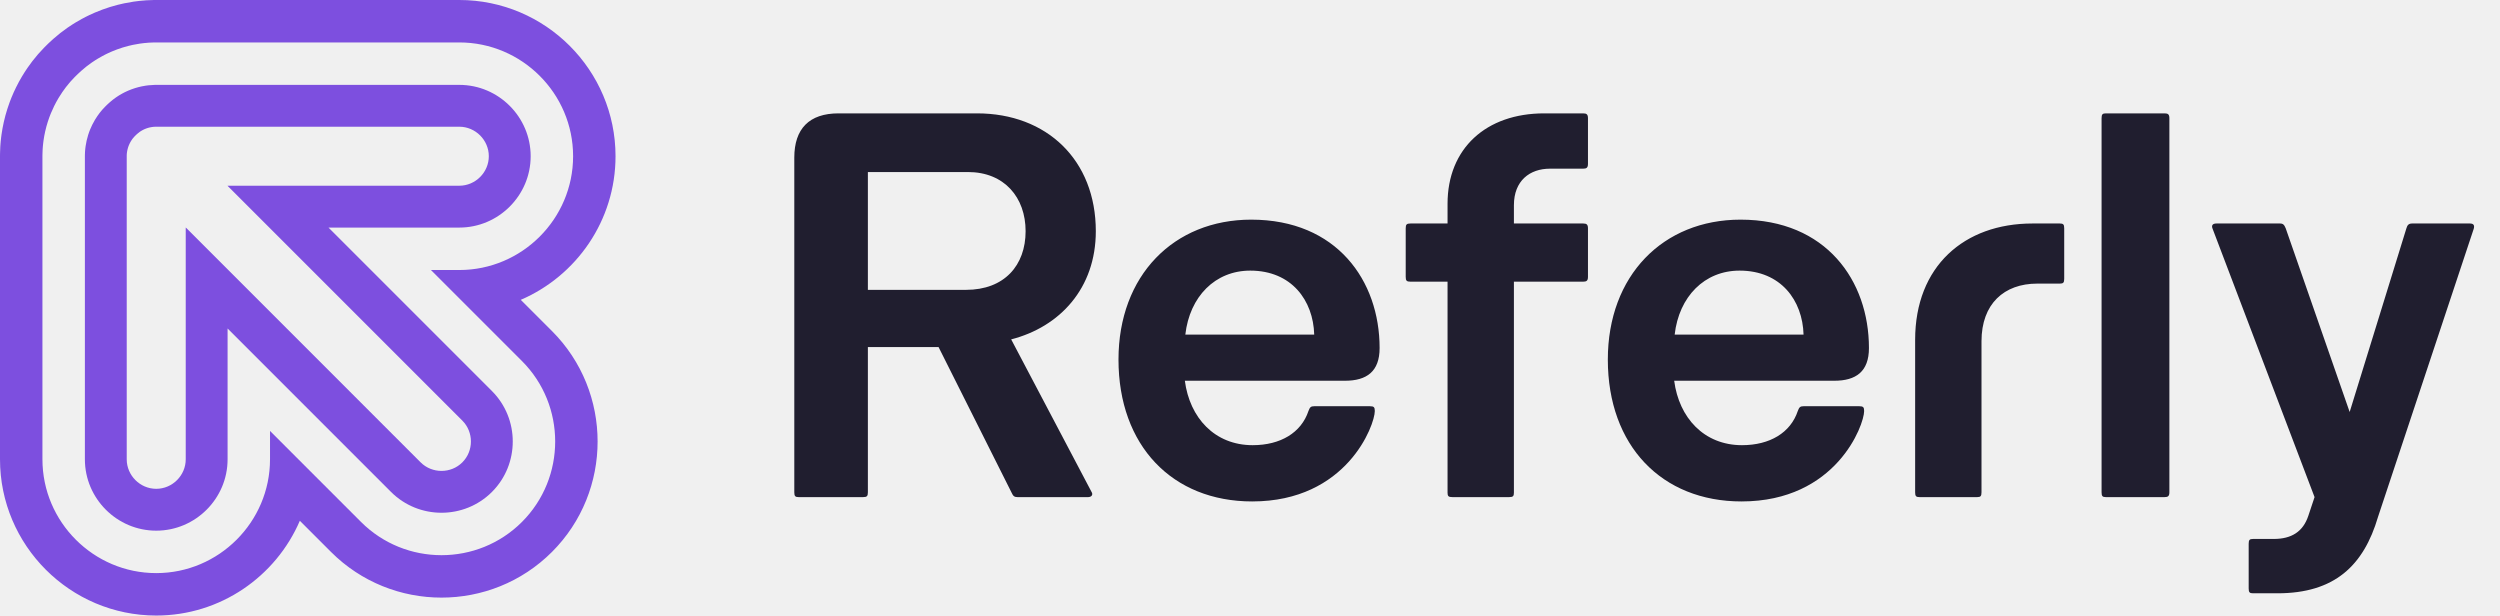
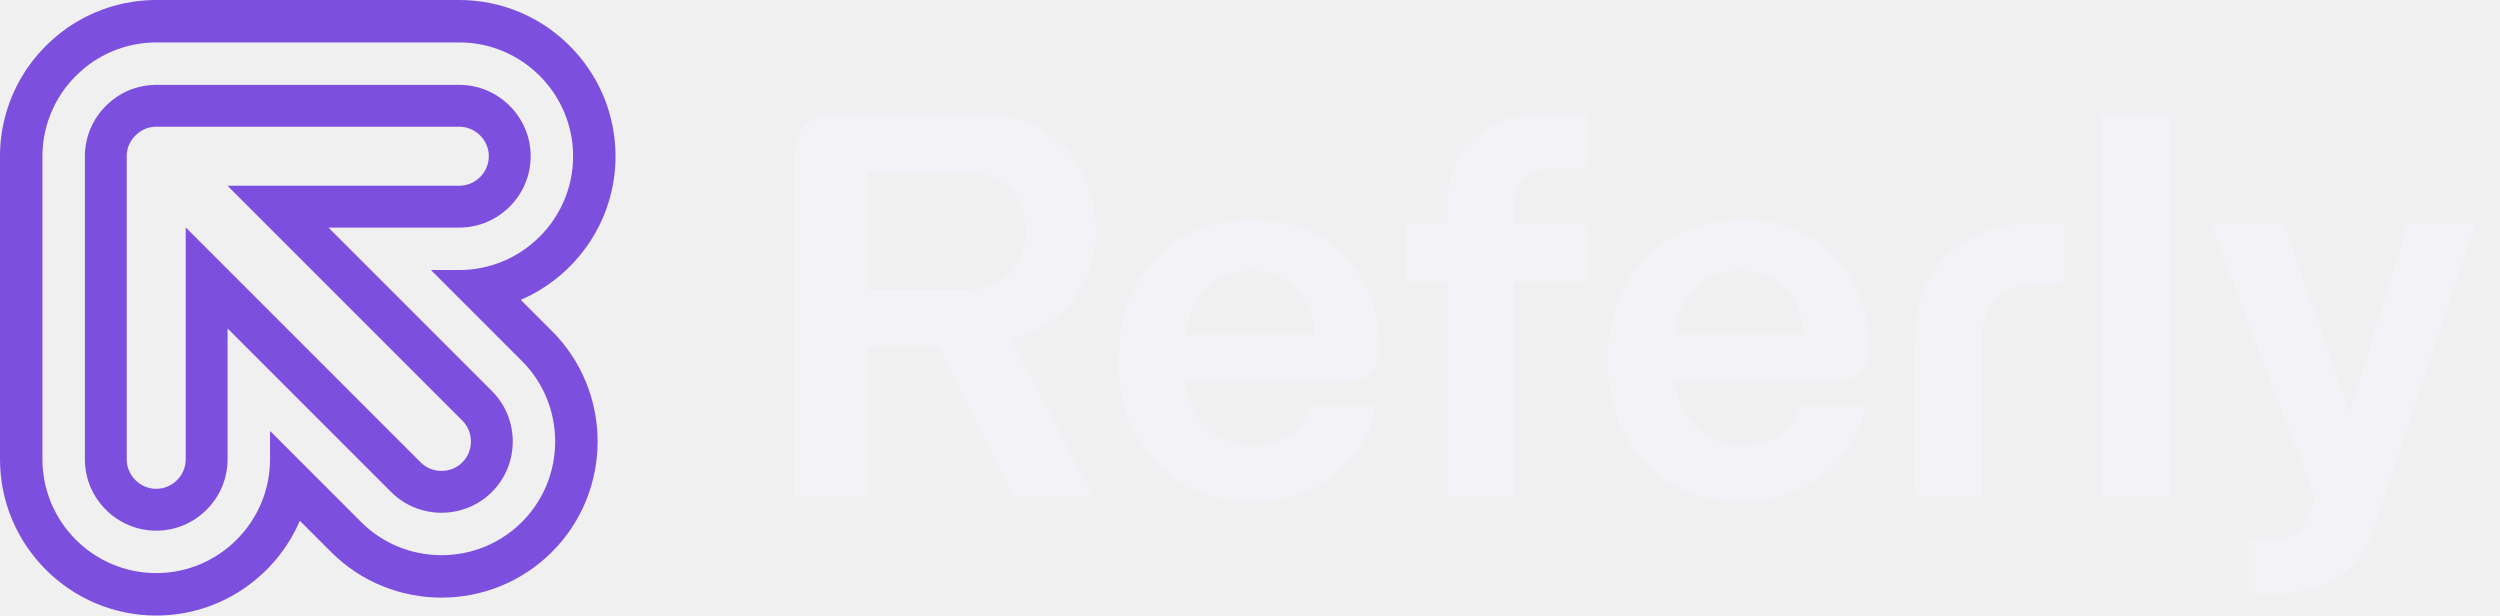
<svg xmlns="http://www.w3.org/2000/svg" width="4159" height="1024" viewBox="0 0 4159 1024" fill="none">
  <g clip-path="url(#clip0_147_282)">
    <path fill-rule="evenodd" clip-rule="evenodd" d="M256.09 70.64C256.09 70.64 256.13 70.64 256.15 70.64H256.62C257.7 70.61 258.79 70.6 259.88 70.6H764.11C868.36 70.6 953.41 155.65 953.41 259.9C953.41 364.15 868.36 449.2 764.11 449.2H716.9L868.32 600.61C942.04 674.33 942.03 794.61 868.32 868.32C794.6 942.03 674.33 942.03 600.62 868.32L449.2 716.91V764.12C449.2 868.37 364.15 953.42 259.9 953.42C155.65 953.42 70.6 868.37 70.6 764.12V260.08C70.6 258.99 70.61 257.89 70.63 256.87C70.63 256.89 70.63 256.83 70.63 256.77C70.67 254.15 70.77 251.53 70.92 248.91C70.96 248.17 71.01 247.42 71.06 246.68C71.16 245.24 71.28 243.8 71.41 242.36C71.57 240.64 71.75 238.94 71.96 237.23L72.03 236.7C72.16 235.62 72.31 234.55 72.45 233.47C73.14 228.52 74.03 223.6 75.14 218.72L75.18 218.56C75.18 218.56 75.2 218.48 75.21 218.44C76.36 213.25 77.75 208.12 79.37 203.06L79.62 202.27C80.39 199.88 81.2 197.5 82.07 195.14C82.22 194.74 82.36 194.34 82.51 193.95C83.08 192.42 83.68 190.9 84.29 189.39L84.58 188.68C86.19 184.7 87.96 180.78 89.86 176.93L90.38 175.88C92.43 171.74 94.63 167.69 97 163.72L97.57 162.77C99.48 159.56 101.5 156.42 103.62 153.34L104.21 152.49C105.92 150 107.7 147.56 109.5 145.21C109.62 145.05 109.78 144.85 109.93 144.65C114.28 139 118.95 133.61 123.97 128.54C125.76 126.68 127.6 124.87 129.47 123.09C131.45 121.2 133.47 119.35 135.53 117.55C140.85 112.79 146.46 108.38 152.33 104.31L152.54 104.16C154.39 102.88 156.26 101.64 158.15 100.43C159.55 99.54 160.95 98.66 162.37 97.8C164.82 96.32 167.31 94.9 169.84 93.54L170.51 93.17C171.92 92.4 173.33 91.66 174.76 90.93C176.13 90.23 177.51 89.56 178.91 88.89C181.04 87.88 183.18 86.91 185.35 85.98L186.2 85.62C189.04 84.41 191.91 83.27 194.8 82.2C197.73 81.12 200.68 80.11 203.66 79.19L204.57 78.91C207.39 78.04 210.23 77.23 213.09 76.5C215.75 75.82 218.43 75.19 221.12 74.63C224.89 73.84 228.69 73.16 232.5 72.6C234.58 72.3 236.67 72.03 238.76 71.79L239.72 71.68C245.17 71.08 250.65 70.72 256.13 70.63M254.64 0.05C254.7 0.05 254.76 0.05 254.83 0.05H255.3C256.82 0.01 258.35 0 259.87 0H764.1C907.31 0 1023.99 116.68 1023.99 259.9C1023.99 366.84 958.93 458.99 866.34 498.81L918.23 550.69C1019.5 651.96 1019.49 816.97 918.23 918.24C816.96 1019.5 651.96 1019.5 550.69 918.24L498.81 866.36C458.99 958.95 366.84 1024.01 259.9 1024.01C116.68 1024 0 907.32 0 764.1V260.06C0 258.59 0.01 257.11 0.04 255.64C0.09 252 0.23 248.36 0.45 244.72C0.51 243.73 0.57 242.73 0.64 241.74C0.78 239.77 0.94 237.81 1.12 235.85C1.34 233.44 1.6 231.03 1.9 228.62L1.97 228.09C2.15 226.65 2.34 225.22 2.53 223.79C3.49 216.85 4.75 209.95 6.3 203.11L6.34 202.95C6.34 202.95 6.34 202.91 6.35 202.9C7.96 195.7 9.88 188.57 12.13 181.55L12.38 180.76C13.45 177.42 14.59 174.1 15.8 170.81C16 170.27 16.2 169.73 16.4 169.18C17.19 167.06 18.02 164.95 18.87 162.85L19.16 162.14C21.43 156.55 23.9 151.04 26.58 145.63L27.1 144.58C29.97 138.77 33.08 133.07 36.4 127.5L36.97 126.55C39.66 122.05 42.49 117.63 45.47 113.31L46.05 112.46C48.43 109 50.9 105.6 53.45 102.27C53.62 102.04 53.8 101.81 53.98 101.58C60.07 93.66 66.65 86.12 73.66 79C75.99 76.63 78.34 74.28 80.74 71.99C83.33 69.52 85.98 67.11 88.66 64.73C96.1 58.12 103.92 51.94 112.1 46.27L112.31 46.12C114.85 44.36 117.43 42.65 120.04 40.98C121.95 39.75 123.87 38.55 125.81 37.38C129.2 35.33 132.65 33.37 136.13 31.48L136.8 31.11C138.77 30.04 140.76 29 142.76 27.98C144.66 27.01 146.58 26.07 148.51 25.15C151.49 23.73 154.5 22.37 157.54 21.07L158.39 20.71C162.34 19.02 166.33 17.44 170.37 15.95C174.45 14.45 178.57 13.04 182.73 11.75L183.64 11.47C187.57 10.25 191.53 9.14 195.51 8.11C199.19 7.16 202.89 6.3 206.61 5.53C211.82 4.44 217.06 3.5 222.33 2.73C225.21 2.31 228.09 1.94 230.99 1.62L231.95 1.52C239.5 0.68 247.08 0.19 254.68 0.06L254.64 0.05Z" fill="#7D4FDF" />
    <path fill-rule="evenodd" clip-rule="evenodd" d="M233.83 218.45C234.18 218.22 234.54 218 234.9 217.78C235.43 217.46 235.95 217.16 236.49 216.87L237.38 216.39C237.68 216.23 237.93 216.1 238.23 215.94C238.55 215.78 238.86 215.62 239.18 215.47C239.61 215.26 240.02 215.08 240.49 214.88L241.34 214.52C242 214.24 242.63 213.99 243.26 213.76C243.9 213.52 244.48 213.32 245.16 213.11L246.07 212.83C246.72 212.63 247.33 212.45 247.94 212.3C248.59 212.13 249.21 211.99 249.84 211.86H249.89C250.86 211.63 251.78 211.47 252.7 211.34C253.19 211.26 253.64 211.21 254.15 211.15L255.11 211.04C256.31 210.91 257.43 210.84 258.55 210.82C258.62 210.82 258.69 210.82 258.77 210.82H259.24C259.46 210.81 259.65 210.81 259.88 210.81H764.11C790.97 210.81 813.19 233.03 813.19 259.89C813.19 286.75 790.97 308.97 764.11 308.97H378.39L769.17 699.75C788.16 718.74 788.16 750.17 769.17 769.16C750.18 788.15 718.75 788.15 699.76 769.16L308.98 378.39V764.11C308.98 790.97 286.76 813.19 259.9 813.19C233.04 813.19 210.82 790.97 210.82 764.11V260.07C210.82 259.82 210.82 259.61 210.82 259.37C210.82 259.19 210.82 259.02 210.82 258.85C210.82 258.27 210.85 257.78 210.88 257.26C210.89 257.02 210.91 256.72 210.93 256.41C210.95 256.04 210.98 255.66 211.02 255.29C211.05 254.94 211.08 254.65 211.13 254.3L211.2 253.77C211.24 253.41 211.29 253.04 211.35 252.68C211.48 251.7 211.66 250.74 211.9 249.7L211.94 249.54C211.99 249.33 212.04 249.13 212.08 248.92C212.32 247.8 212.58 246.85 212.93 245.76L213.18 244.97C213.35 244.42 213.54 243.9 213.72 243.39C213.75 243.3 213.79 243.2 213.83 243.1C213.96 242.75 214.1 242.4 214.24 242.05L214.53 241.34C214.86 240.52 215.17 239.83 215.56 239.04L216.08 237.99C216.5 237.14 216.89 236.42 217.38 235.61L217.95 234.66C218.35 234 218.7 233.45 219.14 232.81L219.73 231.96C220.1 231.42 220.43 230.97 220.81 230.47C220.89 230.36 220.98 230.25 221.06 230.14C221.97 228.95 222.81 228 223.87 226.93L224.49 226.3C225.05 225.7 225.62 225.14 226.24 224.55C226.93 223.87 227.6 223.28 228.31 222.69L228.41 222.6C229.67 221.43 230.81 220.51 232.22 219.53L232.43 219.38C232.91 219.05 233.36 218.75 233.82 218.46L233.86 218.43L233.83 218.45ZM196.23 159.86C197.11 159.3 197.99 158.75 198.88 158.2C200.39 157.29 201.93 156.41 203.49 155.57L204.16 155.2C205 154.74 205.85 154.3 206.71 153.86C207.55 153.43 208.39 153.02 209.24 152.62C210.52 152.02 211.8 151.43 213.1 150.88L213.95 150.52C215.68 149.78 217.42 149.09 219.19 148.44C220.96 147.79 222.74 147.18 224.54 146.62L225.45 146.34C227.16 145.81 228.89 145.32 230.62 144.88C232.27 144.46 233.93 144.07 235.6 143.72C237.93 143.23 240.28 142.8 242.64 142.46C243.92 142.27 245.21 142.1 246.5 141.96L247.46 141.86C250.75 141.5 254.05 141.28 257.36 141.23C257.4 141.23 257.44 141.23 257.48 141.23H257.95C258.6 141.21 259.24 141.2 259.89 141.2H764.12C829.4 141.2 882.82 194.62 882.82 259.9C882.82 325.18 829.4 378.6 764.12 378.6H546.47L818.4 650.53C864.56 696.69 864.56 772.24 818.4 818.4C772.24 864.56 696.7 864.55 650.54 818.4L378.61 546.47V764.12C378.61 829.4 325.19 882.82 259.91 882.82C194.63 882.82 141.21 829.4 141.21 764.12V260.08C141.21 259.4 141.21 258.73 141.23 258.09C141.23 258.03 141.23 257.92 141.23 257.82C141.25 256.24 141.31 254.66 141.41 253.12C141.44 252.63 141.47 252.11 141.51 251.6C141.57 250.69 141.65 249.79 141.73 248.88C141.83 247.86 141.94 246.85 142.06 245.84L142.13 245.31C142.22 244.59 142.32 243.87 142.42 243.15C142.83 240.19 143.37 237.25 144.03 234.33L144.07 234.17C144.09 234.08 144.11 233.98 144.13 233.89C144.82 230.74 145.66 227.64 146.64 224.57L146.89 223.78C147.36 222.31 147.87 220.84 148.37 219.46C148.45 219.25 148.55 218.97 148.65 218.69C149 217.76 149.36 216.83 149.74 215.91L150.03 215.2C150.99 212.83 152.04 210.5 153.17 208.21L153.69 207.16C154.91 204.69 156.22 202.29 157.63 199.92L158.2 198.97C159.34 197.06 160.54 195.19 161.8 193.36L162.39 192.51C163.41 191.02 164.48 189.55 165.58 188.12C165.68 187.98 165.79 187.84 165.9 187.7C168.54 184.27 171.36 181.04 174.4 177.97L174.46 177.91C175.68 176.63 176.93 175.39 178.21 174.18C179.53 172.91 180.88 171.68 182.26 170.48C185.52 167.54 188.94 164.84 192.56 162.33L192.77 162.18C193.92 161.38 195.08 160.61 196.26 159.86H196.23Z" fill="#7D4FDF" />
  </g>
-   <path d="M1321.4 819V262.2C1321.4 214.2 1346.2 188.6 1395 188.6H1625.4C1741.4 188.6 1823 266.2 1823 384.6C1823 479.8 1763 543.8 1682.2 564.6L1815.8 818.2C1819 823 1815.8 827 1810.2 827H1692.6C1687.8 827 1685.4 825.4 1683 819.8L1561.4 577.4H1443.8V819C1443.8 825.4 1442.2 827 1435.8 827H1328.6C1323 827 1321.4 825.4 1321.4 819ZM1443.8 482.2H1607C1671 482.2 1706.2 441.4 1706.2 384.6C1706.2 328.6 1671 286.2 1610.2 286.2H1443.8V482.2ZM2186.32 675.8H2279.12C2285.52 675.8 2287.12 677.4 2287.12 683.8C2287.12 707 2240.72 834.2 2083.12 834.2C1950.32 834.2 1860.72 741.4 1860.72 598.2C1860.72 458.2 1952.72 365.4 2081.52 365.4C2223.92 365.4 2295.12 467 2295.12 579C2295.12 618.2 2273.52 633.4 2237.52 633.4H1971.12C1979.12 695 2020.72 740.6 2083.92 740.6C2130.32 740.6 2164.72 719.8 2176.72 683.8C2179.12 677.4 2180.72 675.8 2186.32 675.8ZM1971.92 556.6H2186.32C2184.72 499.8 2148.72 450.2 2079.92 450.2C2021.52 450.2 1979.12 493.4 1971.92 556.6ZM2408.14 819.8V468.6H2346.54C2340.14 468.6 2338.54 467 2338.54 460.6V379.8C2338.54 373.4 2340.14 371.8 2346.54 371.8H2408.14V339C2408.14 247 2472.14 188.6 2568.94 188.6H2633.74C2639.34 188.6 2641.74 190.2 2641.74 196.6V272.6C2641.74 279 2639.34 280.6 2633.74 280.6H2578.54C2544.94 280.6 2518.54 300.6 2518.54 341.4V371.8H2633.74C2639.34 371.8 2641.74 373.4 2641.74 379.8V460.6C2641.74 467 2639.34 468.6 2633.74 468.6H2518.54V819.8C2518.54 825.4 2516.94 827 2510.54 827H2416.14C2409.74 827 2408.14 825.4 2408.14 819.8ZM3000.38 675.8H3093.18C3099.58 675.8 3101.18 677.4 3101.18 683.8C3101.18 707 3054.78 834.2 2897.18 834.2C2764.38 834.2 2674.78 741.4 2674.78 598.2C2674.78 458.2 2766.78 365.4 2895.58 365.4C3037.98 365.4 3109.18 467 3109.18 579C3109.18 618.2 3087.58 633.4 3051.58 633.4H2785.18C2793.18 695 2834.78 740.6 2897.98 740.6C2944.38 740.6 2978.78 719.8 2990.78 683.8C2993.18 677.4 2994.78 675.8 3000.38 675.8ZM2785.98 556.6H3000.38C2998.78 499.8 2962.78 450.2 2893.98 450.2C2835.58 450.2 2793.18 493.4 2785.98 556.6ZM3186.02 819V565.4C3186.02 443 3267.62 371.8 3381.22 371.8H3426.82C3432.42 371.8 3434.02 373.4 3434.02 379.8V463.8C3434.02 470.2 3432.42 471.8 3426.82 471.8H3389.22C3334.02 471.8 3296.42 505.4 3296.42 567.8V819C3296.42 825.4 3294.82 827 3289.22 827H3193.22C3187.62 827 3186.02 825.4 3186.02 819ZM3496.18 819V196.6C3496.18 190.2 3497.78 188.6 3503.38 188.6H3600.98C3606.58 188.6 3608.98 190.2 3608.98 196.6V819C3608.98 825.4 3606.58 827 3600.98 827H3503.38C3497.78 827 3496.18 825.4 3496.18 819ZM3740.9 979V904.6C3740.9 898.2 3742.5 896.6 3748.1 896.6H3782.5C3812.1 896.6 3831.3 884.6 3840.1 858.2L3850.5 827L3680.9 380.6C3678.5 375 3680.9 371.8 3687.3 371.8H3792.9C3798.5 371.8 3800.1 374.2 3802.5 379.8L3908.9 685.4L4003.3 379.8C4004.9 374.2 4007.3 371.8 4012.9 371.8H4108.9C4115.3 371.8 4116.9 375 4115.3 380.6L3956.1 859.8C3932.1 941.4 3883.3 987 3788.9 987H3748.1C3742.5 987 3740.9 985.4 3740.9 979Z" fill="#201E2F" />
+   <path d="M1321.4 819V262.2C1321.4 214.2 1346.2 188.6 1395 188.6H1625.4C1741.4 188.6 1823 266.2 1823 384.6C1823 479.8 1763 543.8 1682.2 564.6L1815.8 818.2C1819 823 1815.8 827 1810.2 827H1692.6C1687.8 827 1685.4 825.4 1683 819.8L1561.4 577.4H1443.8V819C1443.8 825.4 1442.2 827 1435.8 827H1328.6C1323 827 1321.4 825.4 1321.4 819ZM1443.8 482.2H1607C1671 482.2 1706.2 441.4 1706.2 384.6C1706.2 328.6 1671 286.2 1610.2 286.2H1443.8V482.2ZM2186.32 675.8H2279.12C2285.52 675.8 2287.12 677.4 2287.12 683.8C2287.12 707 2240.72 834.2 2083.12 834.2C1950.32 834.2 1860.72 741.4 1860.72 598.2C1860.72 458.2 1952.72 365.4 2081.52 365.4C2223.92 365.4 2295.12 467 2295.12 579C2295.12 618.2 2273.52 633.4 2237.52 633.4H1971.12C1979.12 695 2020.72 740.6 2083.92 740.6C2130.32 740.6 2164.72 719.8 2176.72 683.8C2179.12 677.4 2180.72 675.8 2186.32 675.8ZM1971.92 556.6H2186.32C2184.72 499.8 2148.72 450.2 2079.92 450.2C2021.52 450.2 1979.12 493.4 1971.92 556.6ZM2408.14 819.8V468.6H2346.54C2340.14 468.6 2338.54 467 2338.54 460.6V379.8C2338.54 373.4 2340.14 371.8 2346.54 371.8H2408.14V339C2408.14 247 2472.14 188.6 2568.94 188.6H2633.74C2639.34 188.6 2641.74 190.2 2641.74 196.6V272.6C2641.74 279 2639.34 280.6 2633.74 280.6H2578.54C2544.94 280.6 2518.54 300.6 2518.54 341.4V371.8H2633.74C2639.34 371.8 2641.74 373.4 2641.74 379.8V460.6C2641.74 467 2639.34 468.6 2633.74 468.6H2518.54V819.8C2518.54 825.4 2516.94 827 2510.54 827H2416.14C2409.74 827 2408.14 825.4 2408.14 819.8ZM3000.38 675.8H3093.18C3099.58 675.8 3101.18 677.4 3101.18 683.8C3101.18 707 3054.78 834.2 2897.18 834.2C2764.38 834.2 2674.78 741.4 2674.78 598.2C2674.78 458.2 2766.78 365.4 2895.58 365.4C3037.98 365.4 3109.18 467 3109.18 579C3109.18 618.2 3087.58 633.4 3051.58 633.4H2785.18C2793.18 695 2834.78 740.6 2897.98 740.6C2944.38 740.6 2978.78 719.8 2990.78 683.8C2993.18 677.4 2994.78 675.8 3000.38 675.8ZM2785.98 556.6H3000.38C2998.78 499.8 2962.78 450.2 2893.98 450.2C2835.58 450.2 2793.18 493.4 2785.98 556.6ZM3186.02 819V565.4C3186.02 443 3267.62 371.8 3381.22 371.8H3426.82C3432.42 371.8 3434.02 373.4 3434.02 379.8V463.8C3434.02 470.2 3432.42 471.8 3426.82 471.8H3389.22C3334.02 471.8 3296.42 505.4 3296.42 567.8V819C3296.42 825.4 3294.82 827 3289.22 827H3193.22C3187.62 827 3186.02 825.4 3186.02 819ZM3496.18 819V196.6C3496.18 190.2 3497.78 188.6 3503.38 188.6H3600.98C3606.58 188.6 3608.98 190.2 3608.98 196.6V819C3608.98 825.4 3606.58 827 3600.98 827H3503.38C3497.78 827 3496.18 825.4 3496.18 819ZM3740.9 979V904.6C3740.9 898.2 3742.5 896.6 3748.1 896.6H3782.5C3812.1 896.6 3831.3 884.6 3840.1 858.2L3850.5 827L3680.9 380.6C3678.5 375 3680.9 371.8 3687.3 371.8H3792.9C3798.5 371.8 3800.1 374.2 3802.5 379.8L3908.9 685.4L4003.3 379.8C4004.9 374.2 4007.3 371.8 4012.9 371.8H4108.9C4115.3 371.8 4116.9 375 4115.3 380.6L3956.1 859.8C3932.1 941.4 3883.3 987 3788.9 987H3748.1C3742.5 987 3740.9 985.4 3740.9 979Z" fill="#F3F2F7" />
  <defs>
    <clipPath id="clip0_147_282">
      <rect width="1024" height="1024" fill="white" />
    </clipPath>
  </defs>
</svg>
